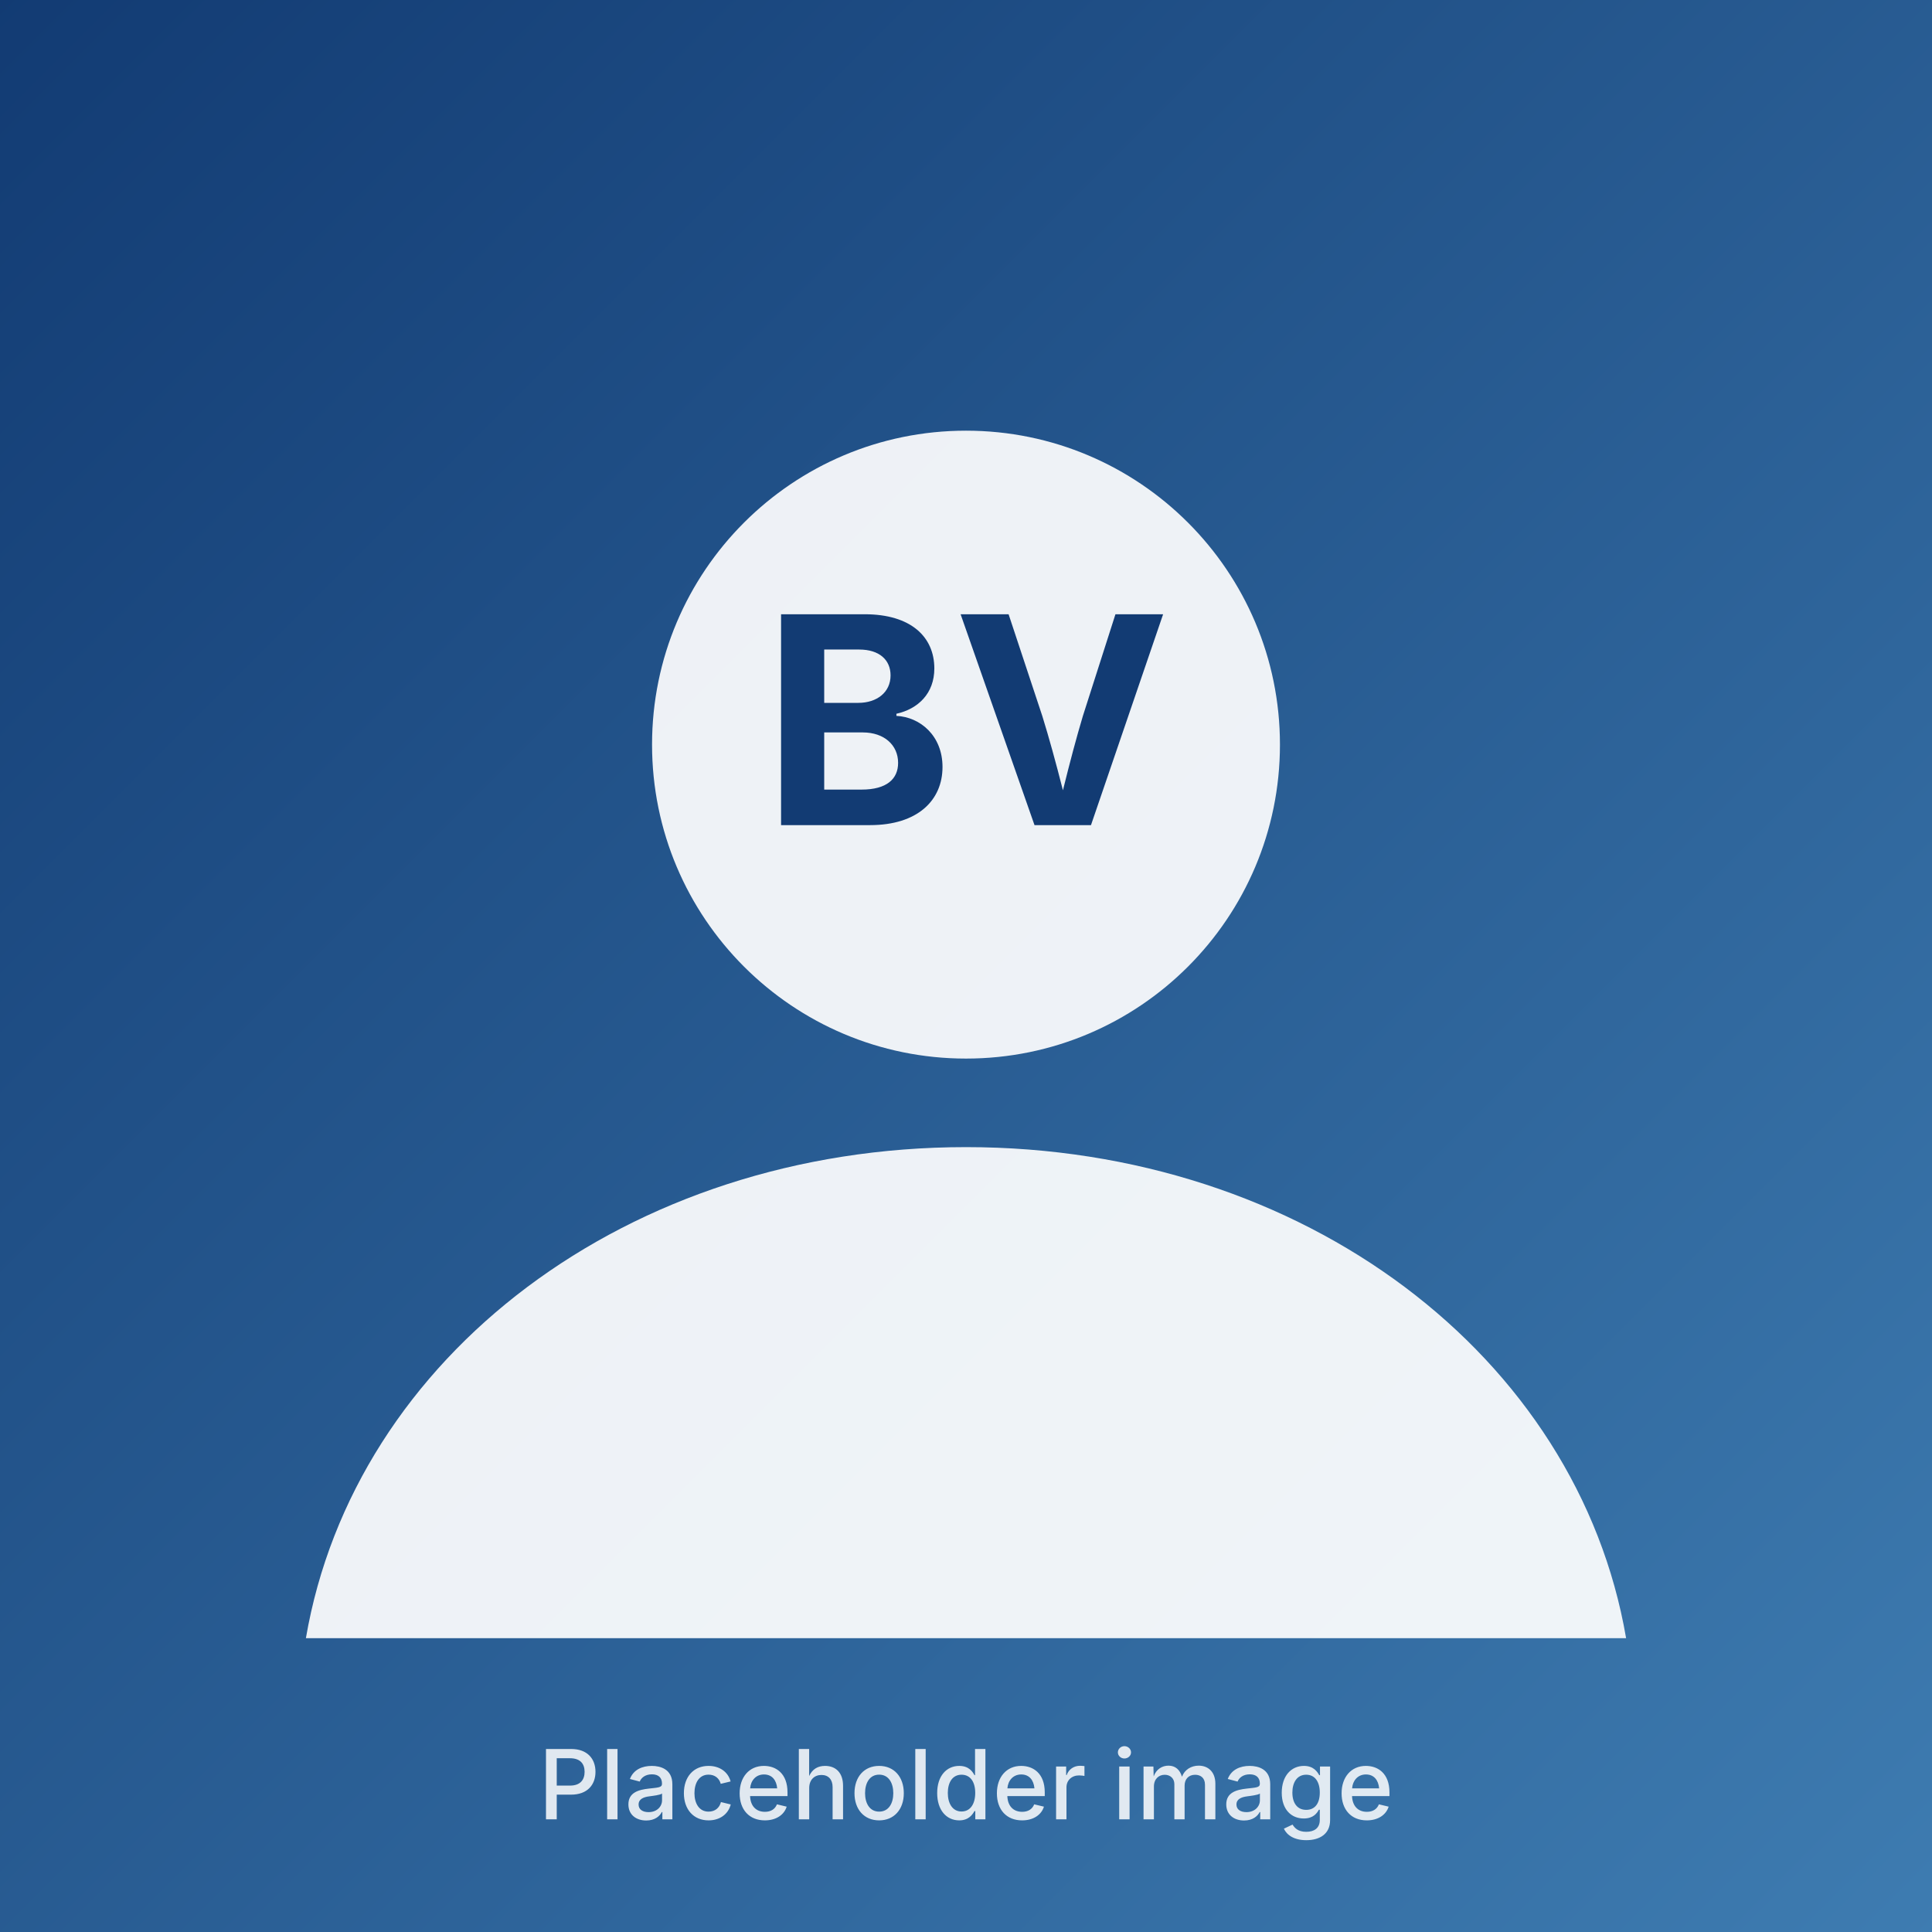
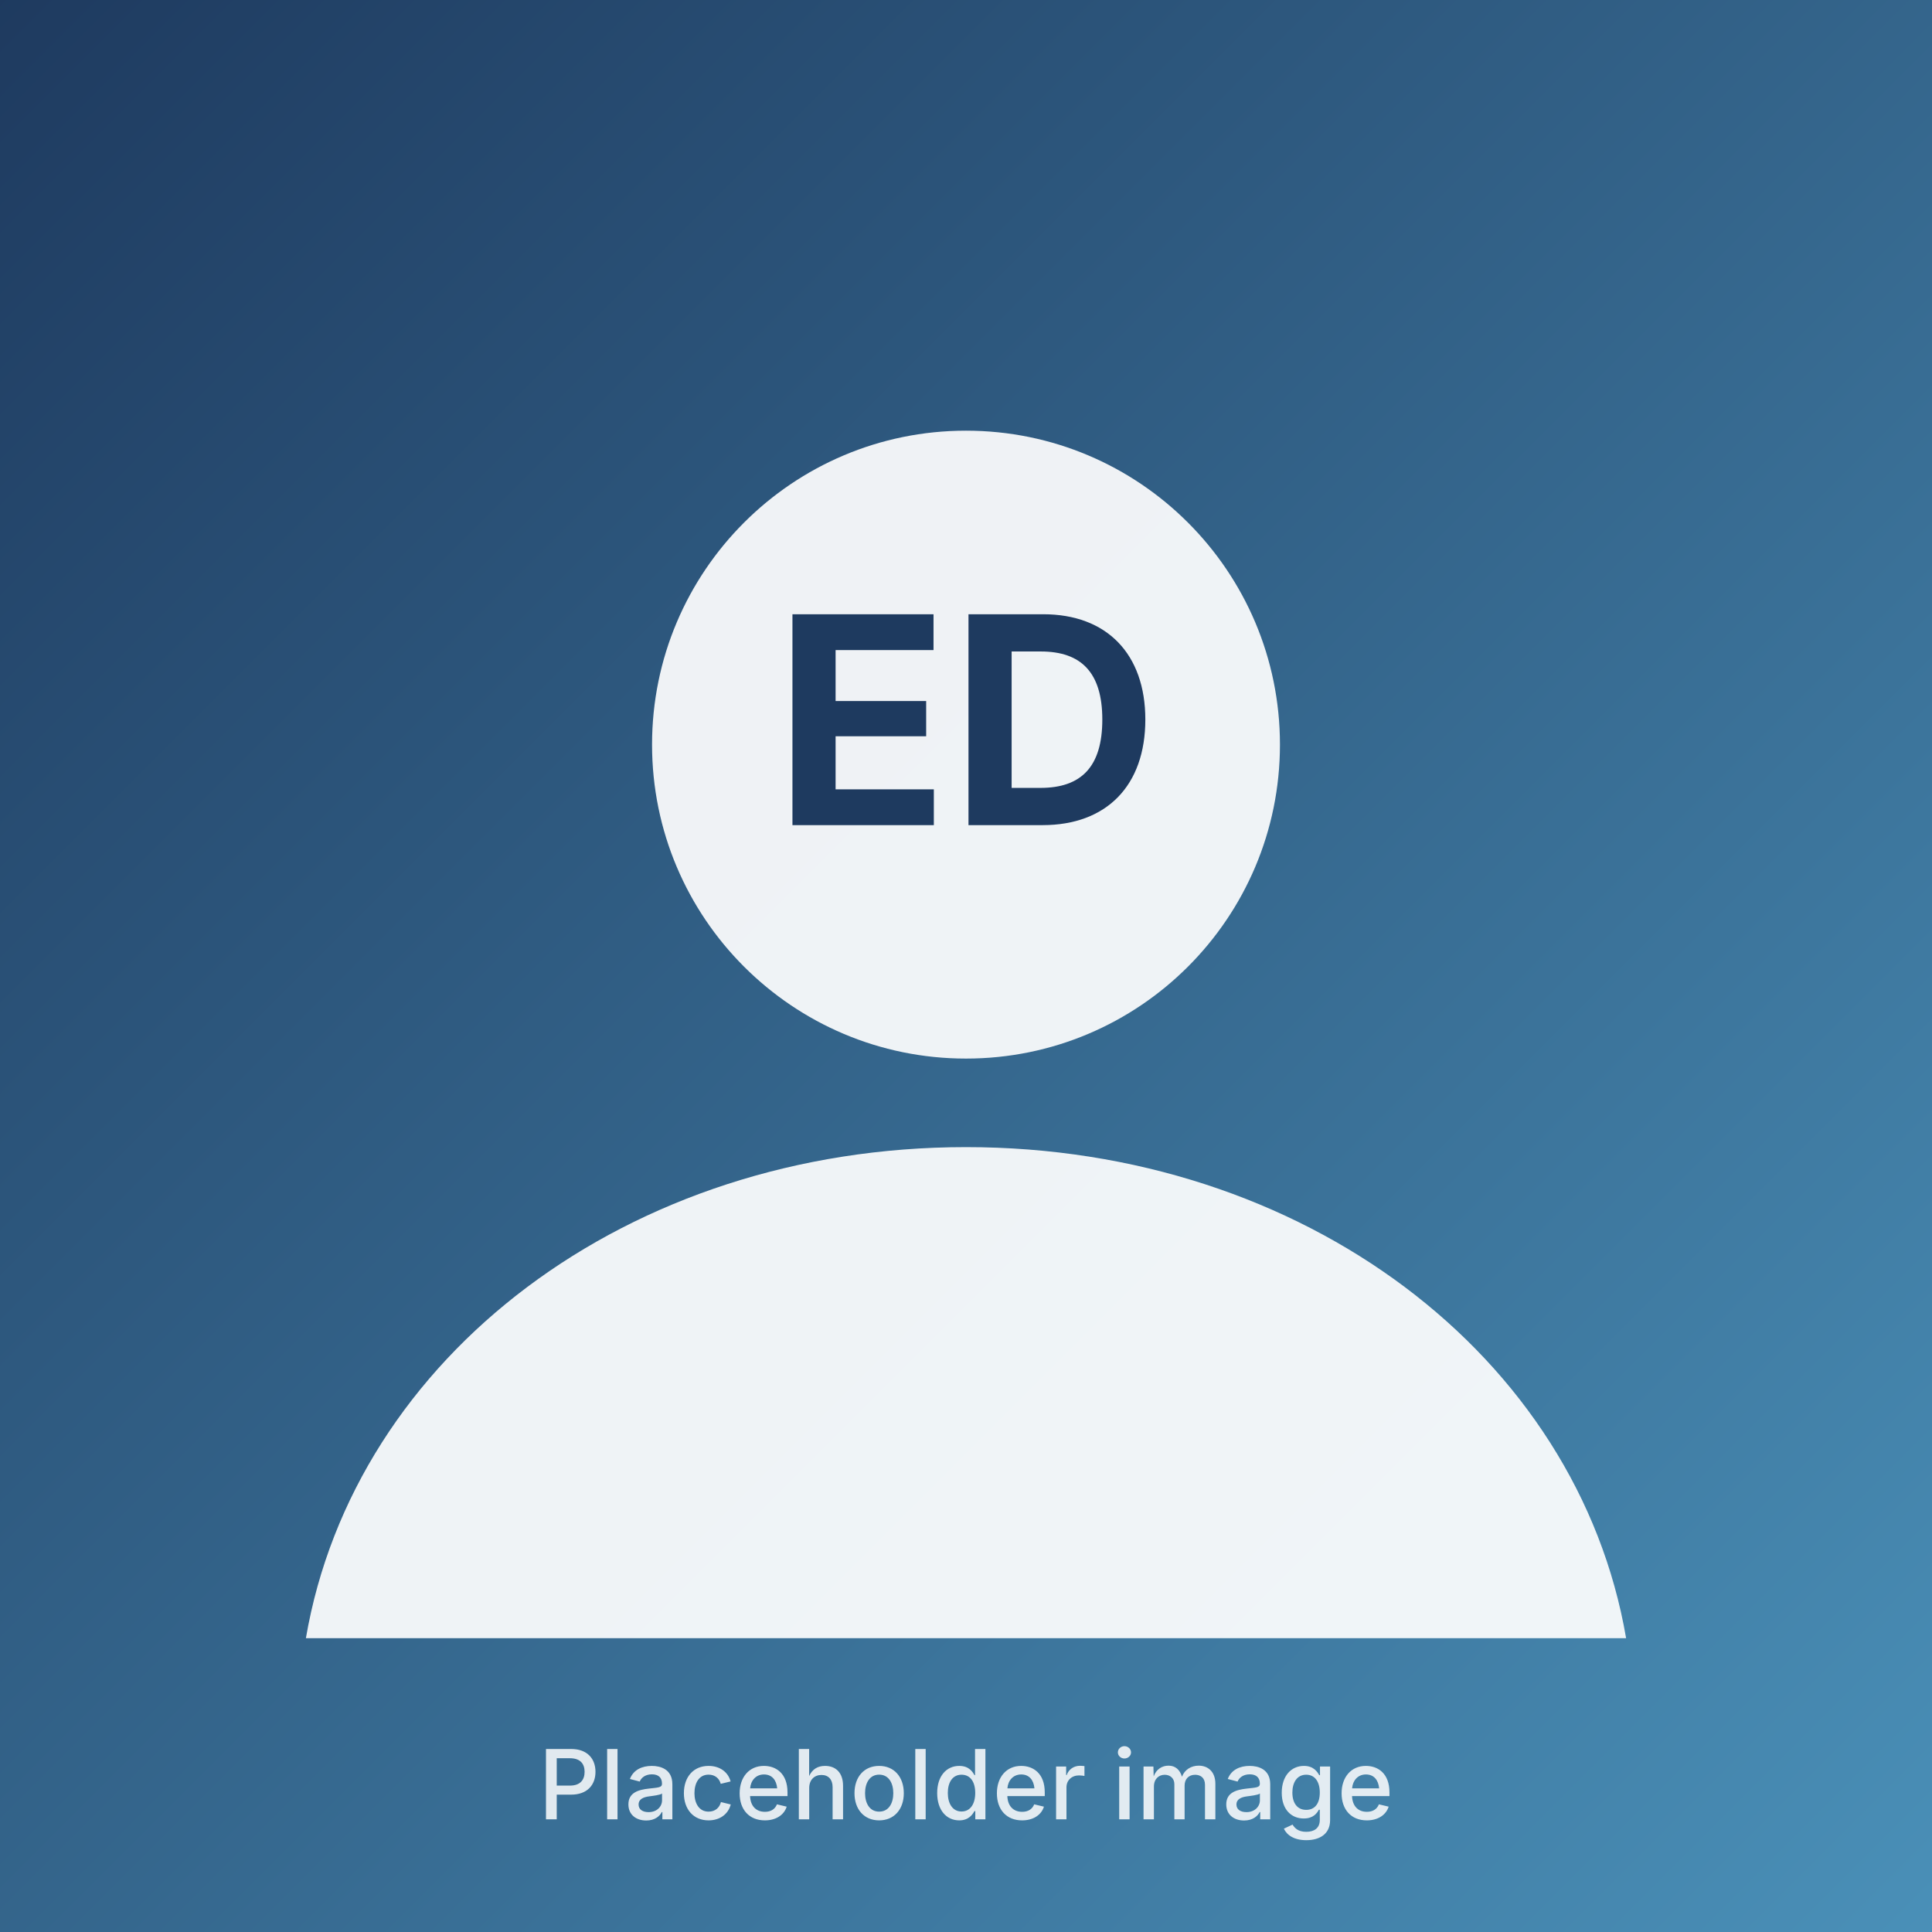
- <svg xmlns="http://www.w3.org/2000/svg" viewBox="0 0 480 480" width="480" height="480" role="img" aria-label="Placeholder portrait for Bryan Vegard Suwarno">
+ <svg xmlns="http://www.w3.org/2000/svg" viewBox="0 0 480 480" width="480" height="480" role="img" aria-label="Placeholder portrait for Elvin Dylan Sutanto">
  <defs>
    <linearGradient id="bg" x1="0" y1="0" x2="1" y2="1">
-       <stop offset="0%" stop-color="#123B73" />
-       <stop offset="100%" stop-color="#3E7CB1" />
+       <stop offset="0%" stop-color="#1E3A5F" />
+       <stop offset="100%" stop-color="#4A90B8" />
    </linearGradient>
  </defs>
  <rect width="480" height="480" fill="url(#bg)" />
  <circle cx="240" cy="185" r="78" fill="#FFFFFF" opacity="0.92" />
  <path d="M240 285c-84 0-152 52-164 122h328c-12-70-80-122-164-122z" fill="#FFFFFF" opacity="0.92" />
-   <text x="240" y="205" font-family="Inter, Segoe UI, Helvetica, Arial, sans-serif" font-size="72" font-weight="700" fill="#123B73" text-anchor="middle">BV</text>
+   <text x="240" y="205" font-family="Inter, Segoe UI, Helvetica, Arial, sans-serif" font-size="72" font-weight="700" fill="#1E3A5F" text-anchor="middle">ED</text>
  <text x="240" y="452" font-family="Inter, Segoe UI, Helvetica, Arial, sans-serif" font-size="24" font-weight="500" fill="#FFFFFF" opacity="0.85" text-anchor="middle">Placeholder image</text>
</svg>
